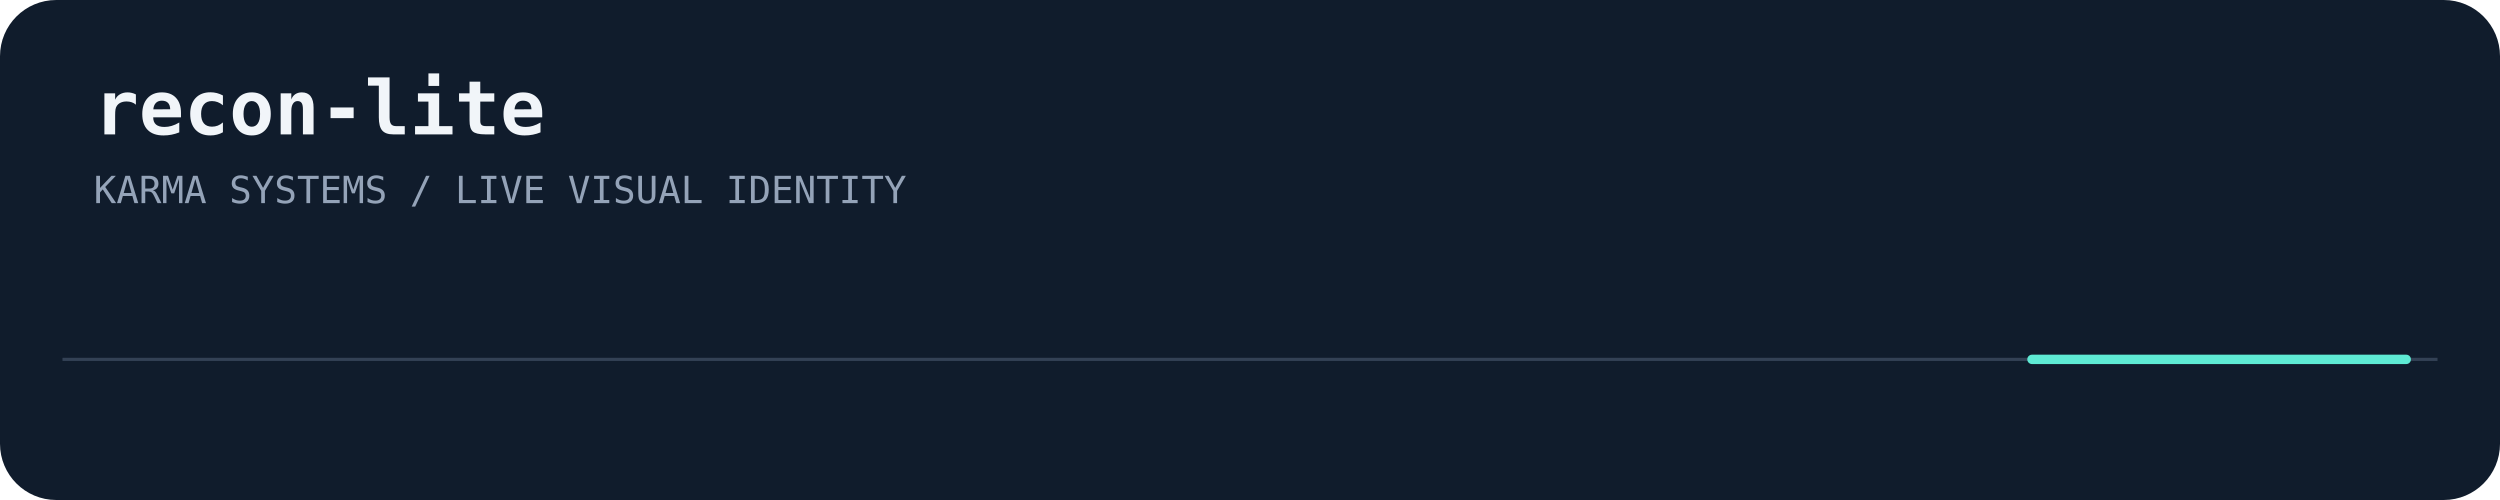
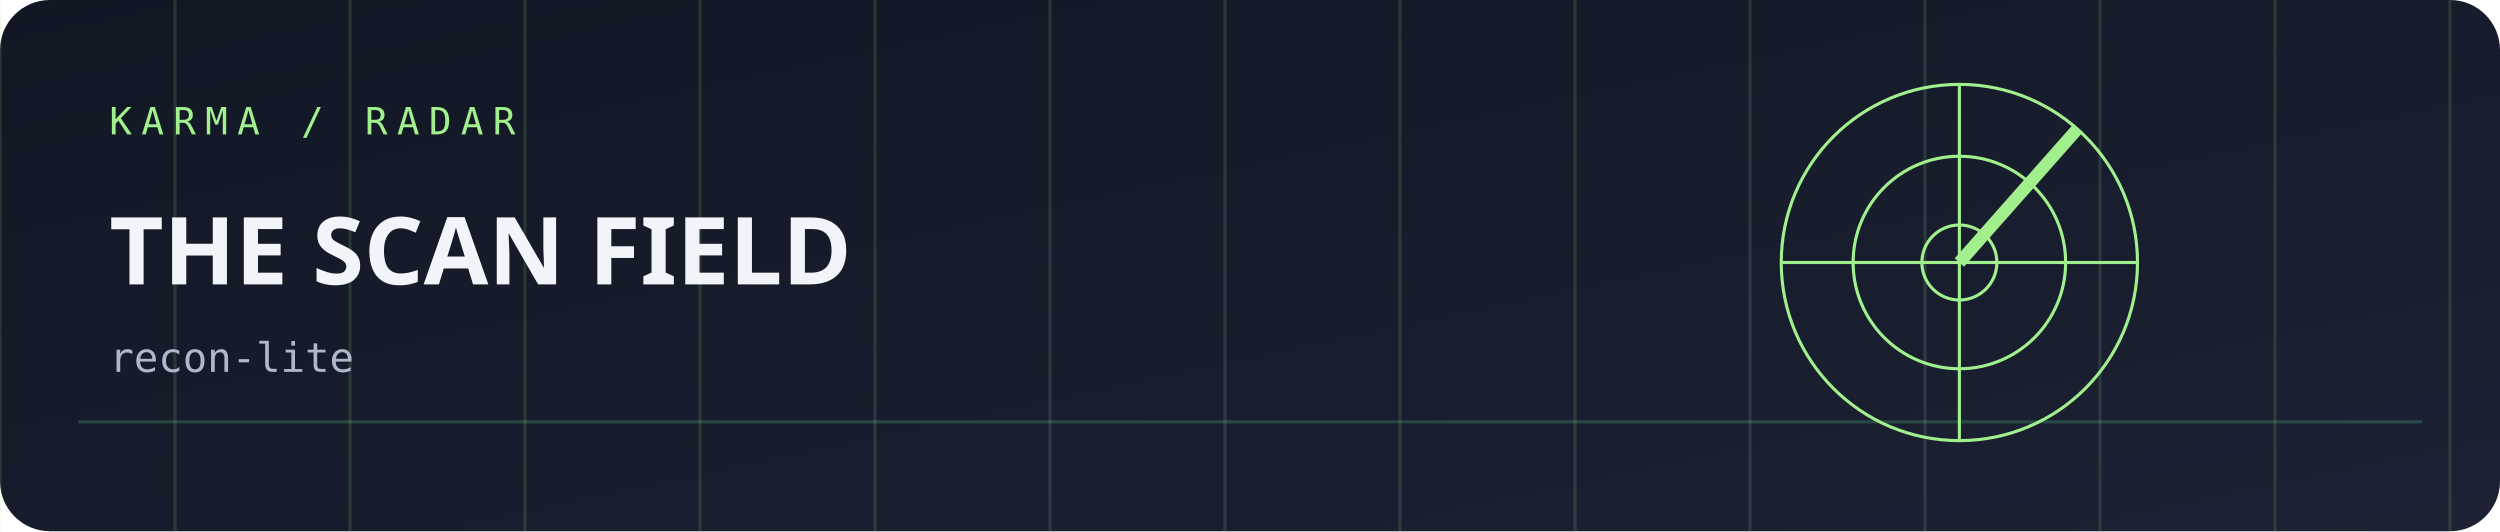
- <svg xmlns="http://www.w3.org/2000/svg" viewBox="0 0 800 160" role="img" aria-label="recon-lite animated project signal">
-   <rect width="800" height="160" rx="18" fill="#101c2c" />
-   <path d="M20 115H780" stroke="#334155" />
-   <path d="M30 115L90 115 115 70 145 135 190 80 230 115 290 115 330 65 365 115 430 115 460 85 500 115 770 115" stroke="#5eead4" stroke-width="3" fill="none" stroke-linecap="round" stroke-dasharray="800" stroke-dashoffset="800">
-     <animate attributeName="stroke-dashoffset" values="800;0;800" dur="9s" repeatCount="indefinite" />
+ <svg xmlns="http://www.w3.org/2000/svg" viewBox="0 0 800 170" role="img" aria-label="recon-lite original radar animated artwork">
+   <defs>
+     <linearGradient id="bg" x2="1" y2="1">
+       <stop stop-color="#111723" />
+       <stop offset="1" stop-color="#1d2234" />
+     </linearGradient>
+     <linearGradient id="line">
+       <stop stop-color="#a2ef8e" />
+       <stop offset="1" stop-color="#4da878" />
+     </linearGradient>
+   </defs>
+   <rect width="800" height="170" rx="16" fill="url(#bg)" />
+   <path d="M25 135H775" stroke="#4da878" opacity=".3" />
+   <g opacity=".14" stroke="#a2ef8e">
+     <path d="M0 0v170" />
+     <path d="M56 0v170" />
+     <path d="M112 0v170" />
+     <path d="M168 0v170" />
+     <path d="M224 0v170" />
+     <path d="M280 0v170" />
+     <path d="M336 0v170" />
+     <path d="M392 0v170" />
+     <path d="M448 0v170" />
+     <path d="M504 0v170" />
+     <path d="M560 0v170" />
+     <path d="M616 0v170" />
+     <path d="M672 0v170" />
+     <path d="M728 0v170" />
+     <path d="M784 0v170" />
+   </g>
+   <text x="35" y="43" fill="#a2ef8e" font-size="12" font-family="monospace" letter-spacing="3">KARMA / RADAR</text>
+   <text x="35" y="91" fill="#f1f5f9" font-size="30" font-weight="bold" font-family="sans-serif">THE SCAN FIELD</text>
+   <text x="35" y="119" fill="#aeb9c7" font-size="13" font-family="monospace">recon-lite</text>
+   <g class="art">
+     <g stroke="#a2ef8e" fill="none">
+       <circle cx="627" cy="84" r="57" />
+       <circle cx="627" cy="84" r="34" />
+       <circle cx="627" cy="84" r="12" />
+       <path d="M570 84h114 M627 27v114" />
+       <path d="M627 84l38-43" stroke-width="4" />
+     </g>
+   </g>
+   <path class="sweep" d="M0 157h800" stroke="url(#line)" stroke-width="2" stroke-dasharray="90 710">
+     <animate attributeName="stroke-dashoffset" from="0" to="-800" dur="4s" repeatCount="indefinite" />
  </path>
-   <text x="30" y="43" fill="#f1f5f9" font-size="24" font-family="monospace" font-weight="bold">recon-lite</text>
-   <text x="30" y="65" fill="#94a3b8" font-size="12" font-family="monospace">KARMA SYSTEMS / LIVE VISUAL IDENTITY</text>
-   <style>@media(prefers-reduced-motion:reduce){animate{display:none}}</style>
+   <style>.art{transform-origin:627px 84px;animation:float 4s ease-in-out infinite alternate}@keyframes float{to{transform:translateY(-7px) scale(1.035)}}@media(prefers-reduced-motion:reduce){.art{animation:none}.sweep{display:none}}</style>
</svg>
